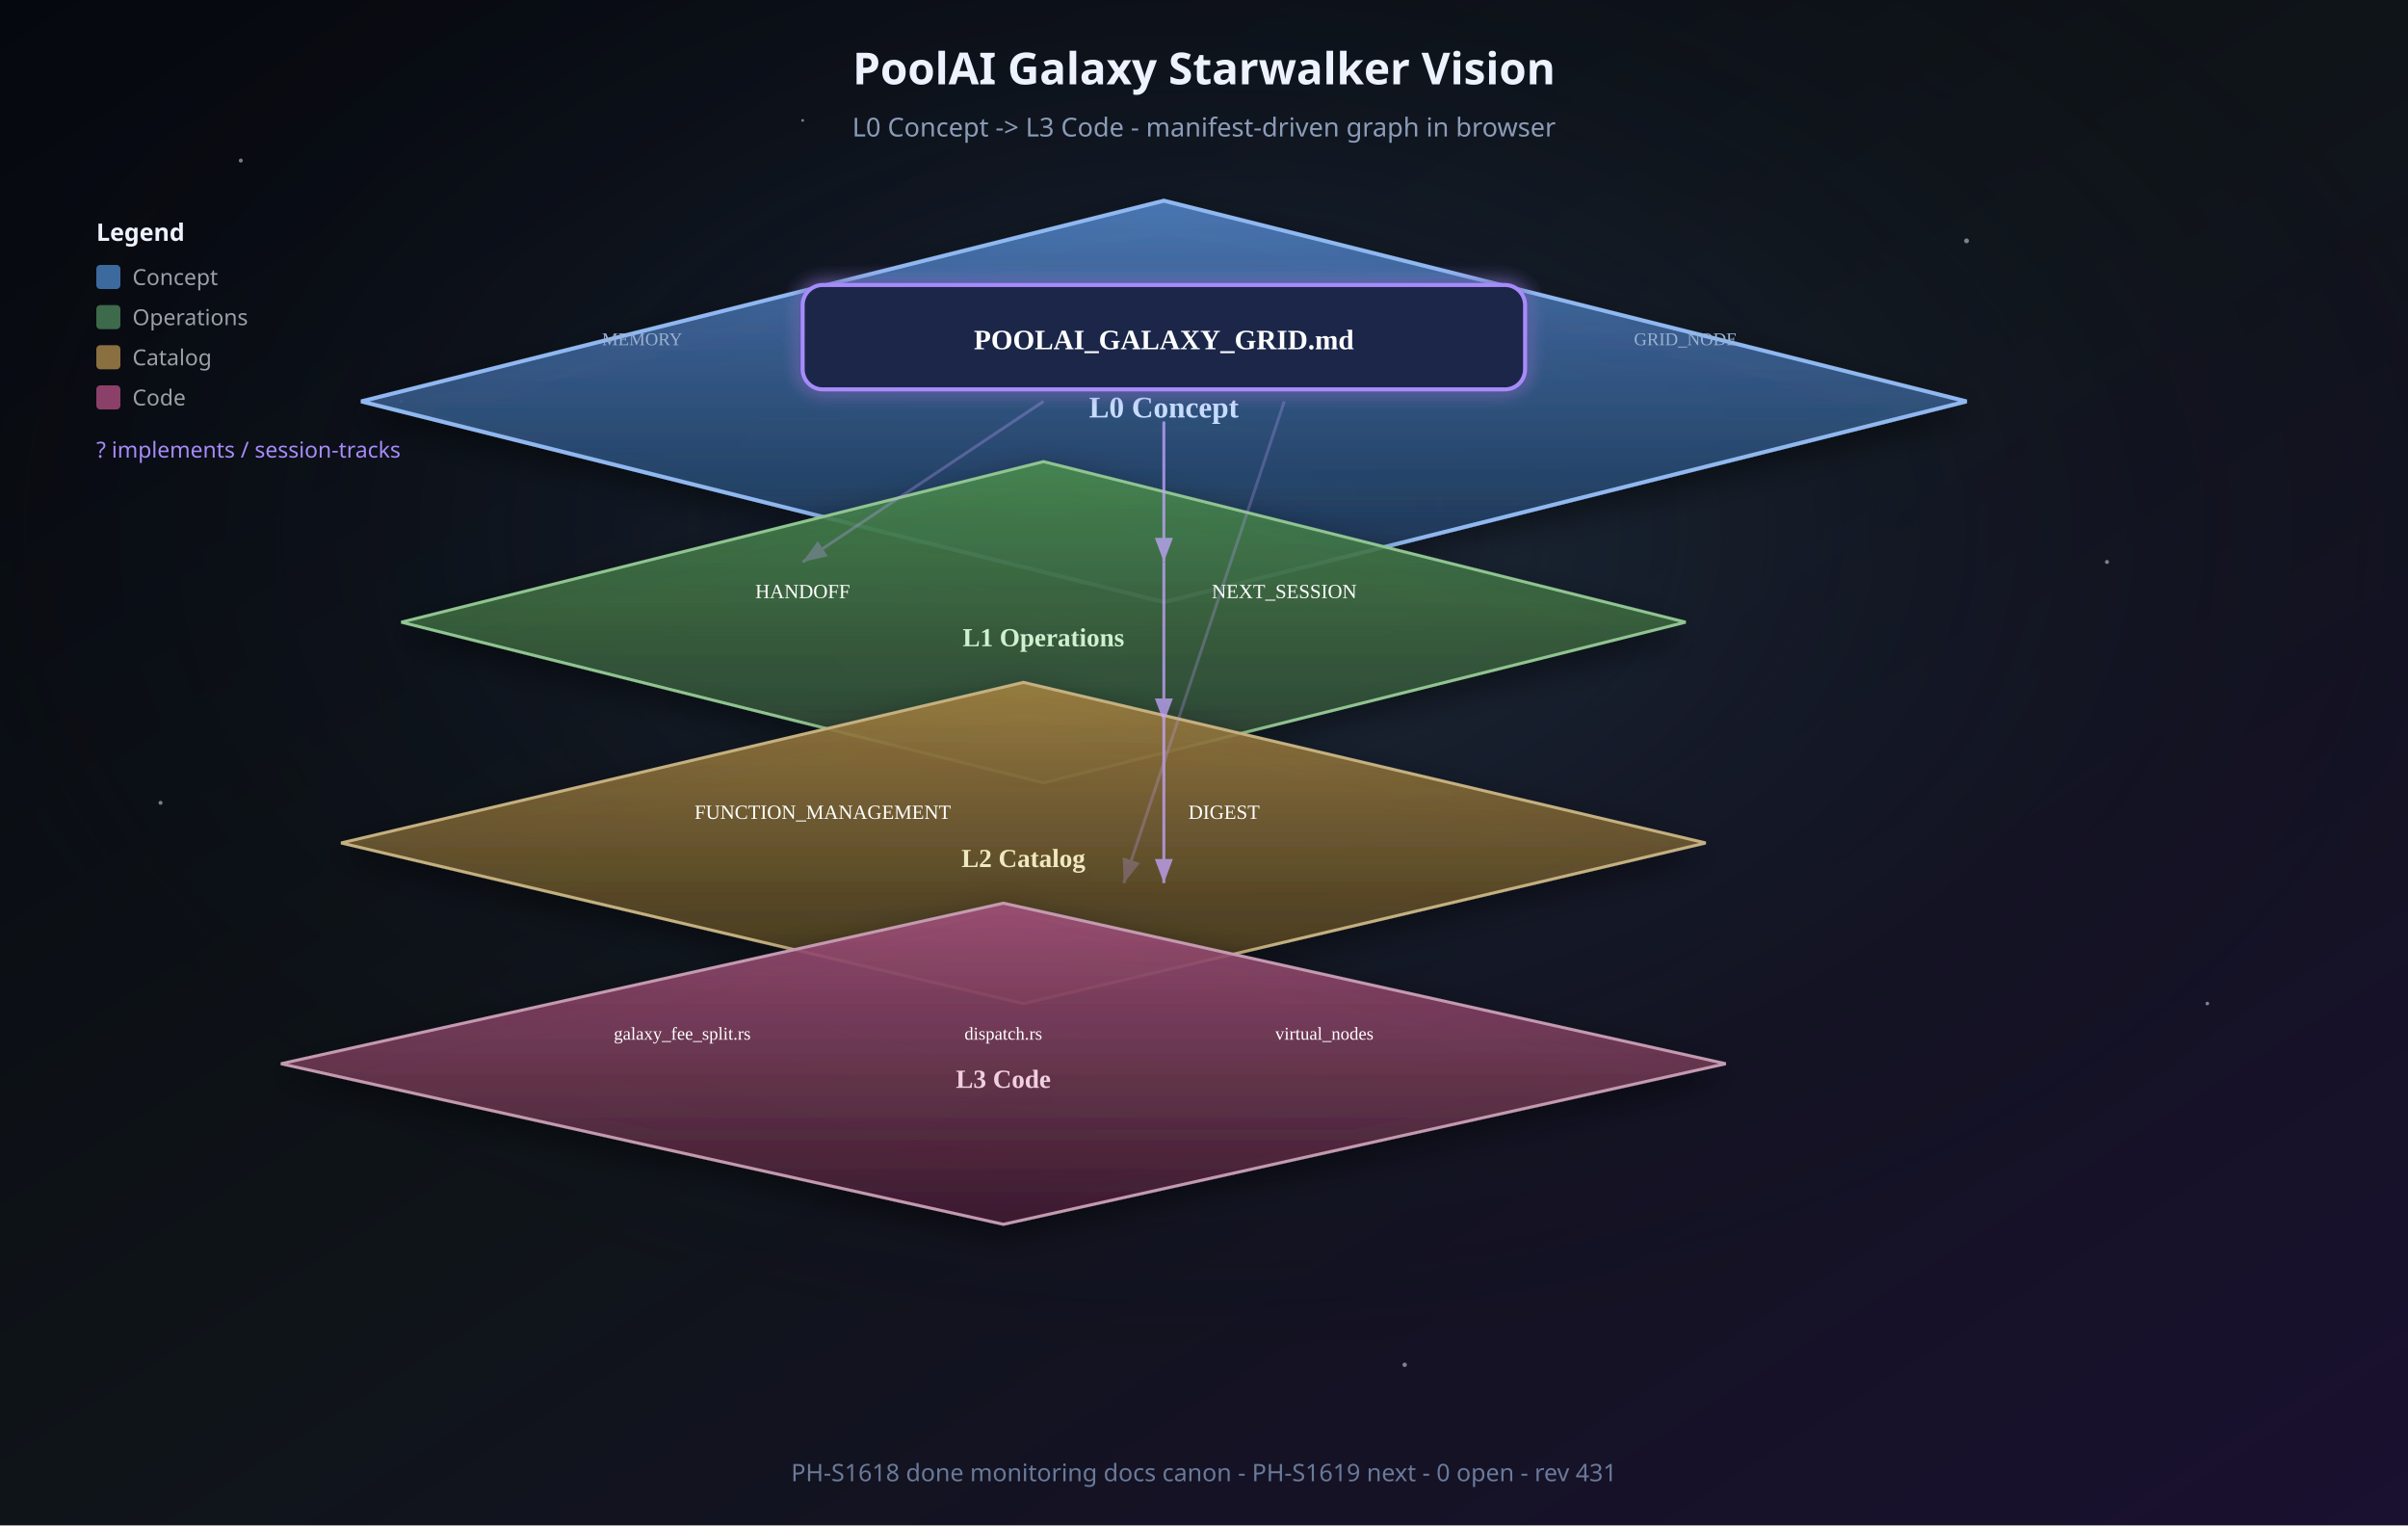
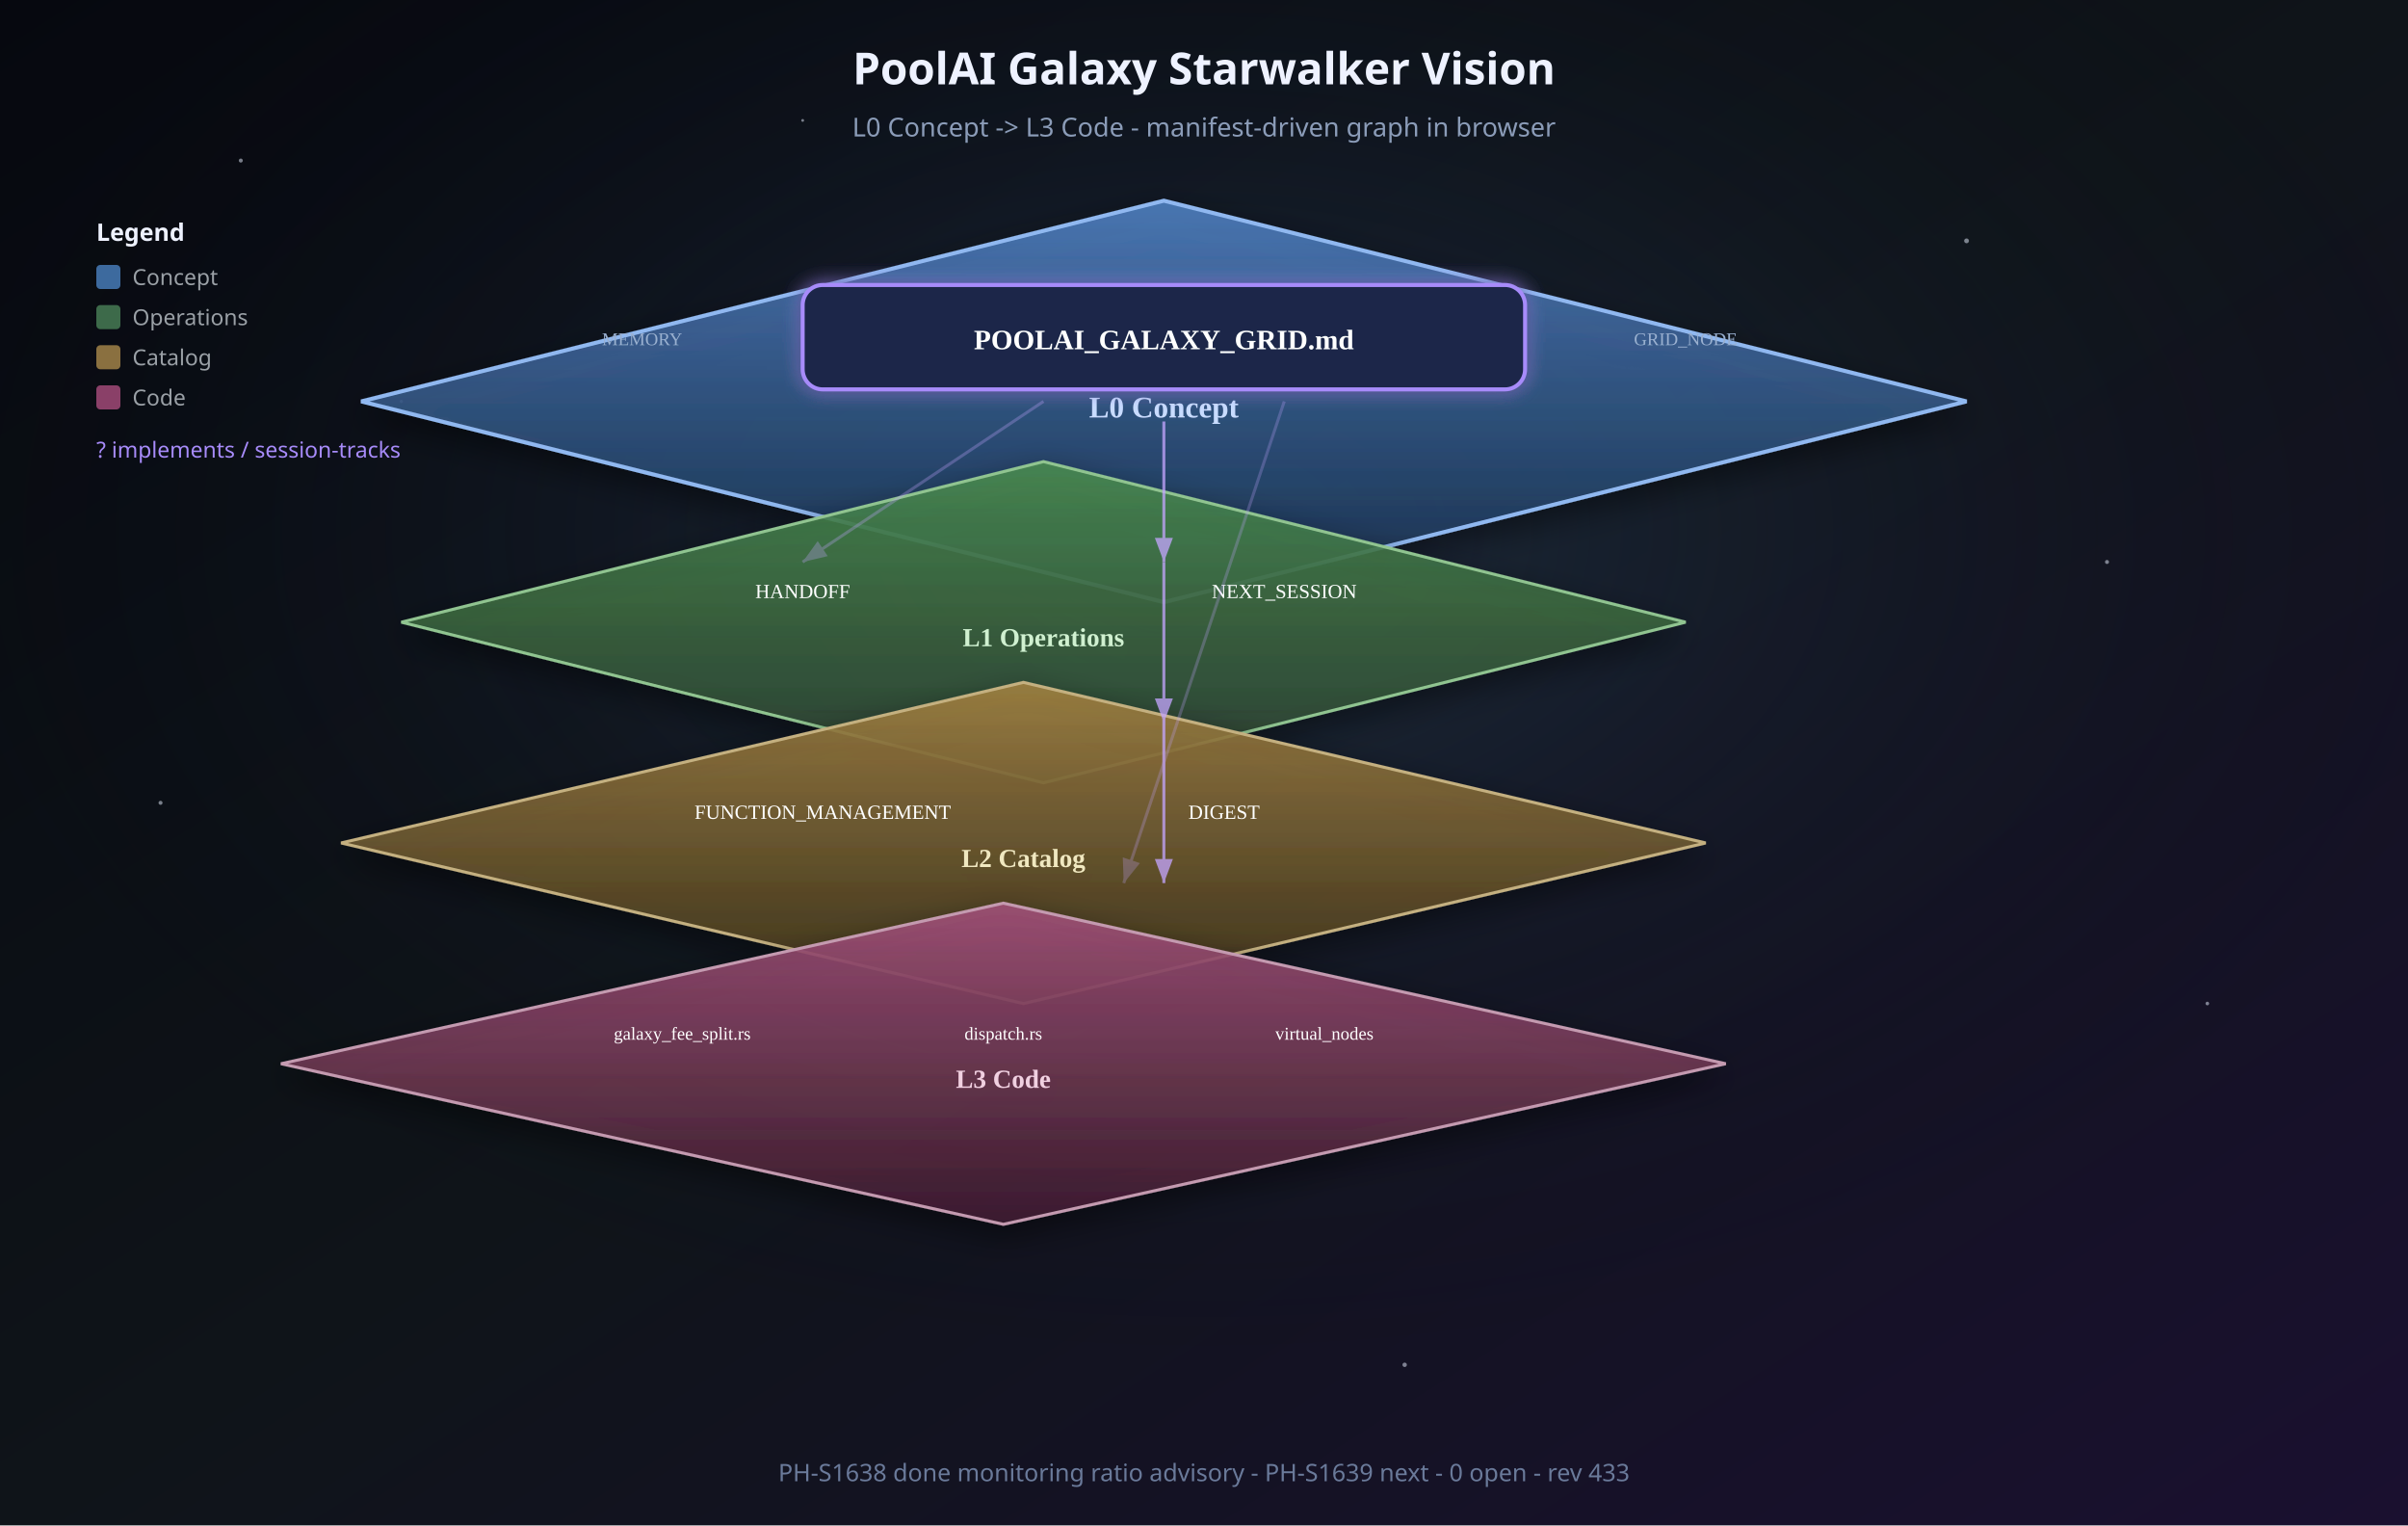
<svg xmlns="http://www.w3.org/2000/svg" viewBox="0 0 1200 760" role="img" aria-labelledby="title desc">
  <defs>
    <linearGradient id="bg" x1="0%" y1="0%" x2="100%" y2="100%">
      <stop offset="0%" stop-color="#06080f" />
      <stop offset="50%" stop-color="#0f1419" />
      <stop offset="100%" stop-color="#1a1030" />
    </linearGradient>
    <radialGradient id="nebula" cx="50%" cy="35%" r="55%">
      <stop offset="0%" stop-color="#3d5a8a" stop-opacity="0.35" />
      <stop offset="100%" stop-color="#06080f" stop-opacity="0" />
    </radialGradient>
    <linearGradient id="planeL0" x1="0%" y1="0%" x2="0%" y2="100%">
      <stop offset="0%" stop-color="#4a7ab8" stop-opacity="0.95" />
      <stop offset="100%" stop-color="#1e3350" stop-opacity="0.85" />
    </linearGradient>
    <linearGradient id="planeL1" x1="0%" y1="0%" x2="0%" y2="100%">
      <stop offset="0%" stop-color="#4a8a50" stop-opacity="0.9" />
      <stop offset="100%" stop-color="#2a4030" stop-opacity="0.85" />
    </linearGradient>
    <linearGradient id="planeL2" x1="0%" y1="0%" x2="0%" y2="100%">
      <stop offset="0%" stop-color="#a08040" stop-opacity="0.9" />
      <stop offset="100%" stop-color="#403520" stop-opacity="0.85" />
    </linearGradient>
    <linearGradient id="planeL3" x1="0%" y1="0%" x2="0%" y2="100%">
      <stop offset="0%" stop-color="#a05078" stop-opacity="0.9" />
      <stop offset="100%" stop-color="#402030" stop-opacity="0.85" />
    </linearGradient>
    <filter id="shadow" x="-30%" y="-30%" width="160%" height="160%">
      <feDropShadow dx="0" dy="6" stdDeviation="8" flood-color="#000" flood-opacity="0.5" />
    </filter>
    <filter id="glow" x="-50%" y="-50%" width="200%" height="200%">
      <feGaussianBlur stdDeviation="4" result="b" />
      <feMerge>
        <feMergeNode in="b" />
        <feMergeNode in="SourceGraphic" />
      </feMerge>
    </filter>
    <marker id="arrow" markerWidth="10" markerHeight="10" refX="8" refY="3" orient="auto">
      <path d="M0,0 L8,3 L0,6 Z" fill="#c4a5ff" />
    </marker>
  </defs>
  <rect width="1200" height="760" fill="url(#bg)" />
  <rect width="1200" height="760" fill="url(#nebula)" />
  <g fill="#e8f0ff" opacity="0.5">
    <circle cx="120" cy="80" r="1" />
    <circle cx="980" cy="120" r="1.2" />
    <circle cx="200" cy="200" r="0.8" />
    <circle cx="1050" cy="280" r="1" />
    <circle cx="80" cy="400" r="1" />
    <circle cx="1100" cy="500" r="0.9" />
    <circle cx="400" cy="60" r="0.7" />
    <circle cx="700" cy="680" r="1.1" />
  </g>
  <text x="600" y="42" text-anchor="middle" fill="#eef2ff" font-family="Segoe UI, system-ui, sans-serif" font-size="22" font-weight="600">PoolAI Galaxy Starwalker Vision</text>
  <text x="600" y="68" text-anchor="middle" fill="#8b9cb8" font-family="Segoe UI, system-ui, sans-serif" font-size="13">L0 Concept -&gt; L3 Code - manifest-driven graph in browser</text>
  <g transform="translate(180, 100)" filter="url(#shadow)">
    <path d="M0 100 L400 0 L800 100 L400 200 Z" fill="url(#planeL0)" stroke="#90b8f0" stroke-width="2" />
    <text x="400" y="108" text-anchor="middle" fill="#c8dcff" font-size="15" font-weight="700">L0 Concept</text>
    <g filter="url(#glow)">
      <rect x="220" y="42" width="360" height="52" rx="10" fill="#1a2848" stroke="#a78bfa" stroke-width="2" />
      <text x="400" y="74" text-anchor="middle" fill="#fff" font-size="14" font-weight="700">POOLAI_GALAXY_GRID.md</text>
    </g>
    <text x="140" y="72" text-anchor="middle" fill="#9ab0d0" font-size="9">MEMORY</text>
    <text x="660" y="72" text-anchor="middle" fill="#9ab0d0" font-size="9">GRID_NODE</text>
  </g>
  <g transform="translate(200, 230)" filter="url(#shadow)">
    <path d="M0 80 L320 0 L640 80 L320 160 Z" fill="url(#planeL1)" stroke="#90c490" stroke-width="1.5" />
    <text x="320" y="92" text-anchor="middle" fill="#d0f0d0" font-size="13" font-weight="600">L1 Operations</text>
    <text x="200" y="68" text-anchor="middle" fill="#fff" font-size="10">HANDOFF</text>
    <text x="440" y="68" text-anchor="middle" fill="#fff" font-size="10">NEXT_SESSION</text>
  </g>
  <g transform="translate(170, 340)" filter="url(#shadow)">
    <path d="M0 80 L340 0 L680 80 L340 160 Z" fill="url(#planeL2)" stroke="#c4b080" stroke-width="1.5" />
    <text x="340" y="92" text-anchor="middle" fill="#f0e8c0" font-size="13" font-weight="600">L2 Catalog</text>
    <text x="240" y="68" text-anchor="middle" fill="#fff" font-size="10">FUNCTION_MANAGEMENT</text>
    <text x="440" y="68" text-anchor="middle" fill="#fff" font-size="10">DIGEST</text>
  </g>
  <g transform="translate(140, 450)" filter="url(#shadow)">
    <path d="M0 80 L360 0 L720 80 L360 160 Z" fill="url(#planeL3)" stroke="#c49ab0" stroke-width="1.5" />
    <text x="360" y="92" text-anchor="middle" fill="#f0d0e0" font-size="13" font-weight="600">L3 Code</text>
    <text x="200" y="68" text-anchor="middle" fill="#fff" font-size="9">galaxy_fee_split.rs</text>
    <text x="360" y="68" text-anchor="middle" fill="#fff" font-size="9">dispatch.rs</text>
    <text x="520" y="68" text-anchor="middle" fill="#fff" font-size="9">virtual_nodes</text>
  </g>
  <g fill="none" stroke="#c4a5ff" stroke-width="1.5" marker-end="url(#arrow)" opacity="0.75">
    <path d="M580 210 L580 280" />
    <path d="M580 280 L580 360" />
    <path d="M580 360 L580 440" />
    <path d="M520 200 L400 280" opacity="0.4" />
    <path d="M640 200 L560 440" opacity="0.35" />
  </g>
  <g transform="translate(48, 120)" font-family="Segoe UI, system-ui, sans-serif" font-size="11">
    <text x="0" y="0" fill="#eef2ff" font-weight="600" font-size="12">Legend</text>
    <rect x="0" y="12" width="12" height="12" rx="2" fill="#3d6a9e" />
    <text x="18" y="22" fill="#9aa0a6">Concept</text>
    <rect x="0" y="32" width="12" height="12" rx="2" fill="#3d6a4a" />
    <text x="18" y="42" fill="#9aa0a6">Operations</text>
    <rect x="0" y="52" width="12" height="12" rx="2" fill="#8a7040" />
    <text x="18" y="62" fill="#9aa0a6">Catalog</text>
    <rect x="0" y="72" width="12" height="12" rx="2" fill="#8a4068" />
    <text x="18" y="82" fill="#9aa0a6">Code</text>
    <text x="0" y="108" fill="#a78bfa">? implements / session-tracks</text>
  </g>
-   <text x="600" y="738" text-anchor="middle" fill="#6a7a9a" font-family="Segoe UI, system-ui, sans-serif" font-size="12">PH-S1618 done monitoring docs canon - PH-S1619 next - 0 open - rev 431</text>
+   <text x="600" y="738" text-anchor="middle" fill="#6a7a9a" font-family="Segoe UI, system-ui, sans-serif" font-size="12">PH-S1638 done monitoring ratio advisory - PH-S1639 next - 0 open - rev 433</text>
</svg>
